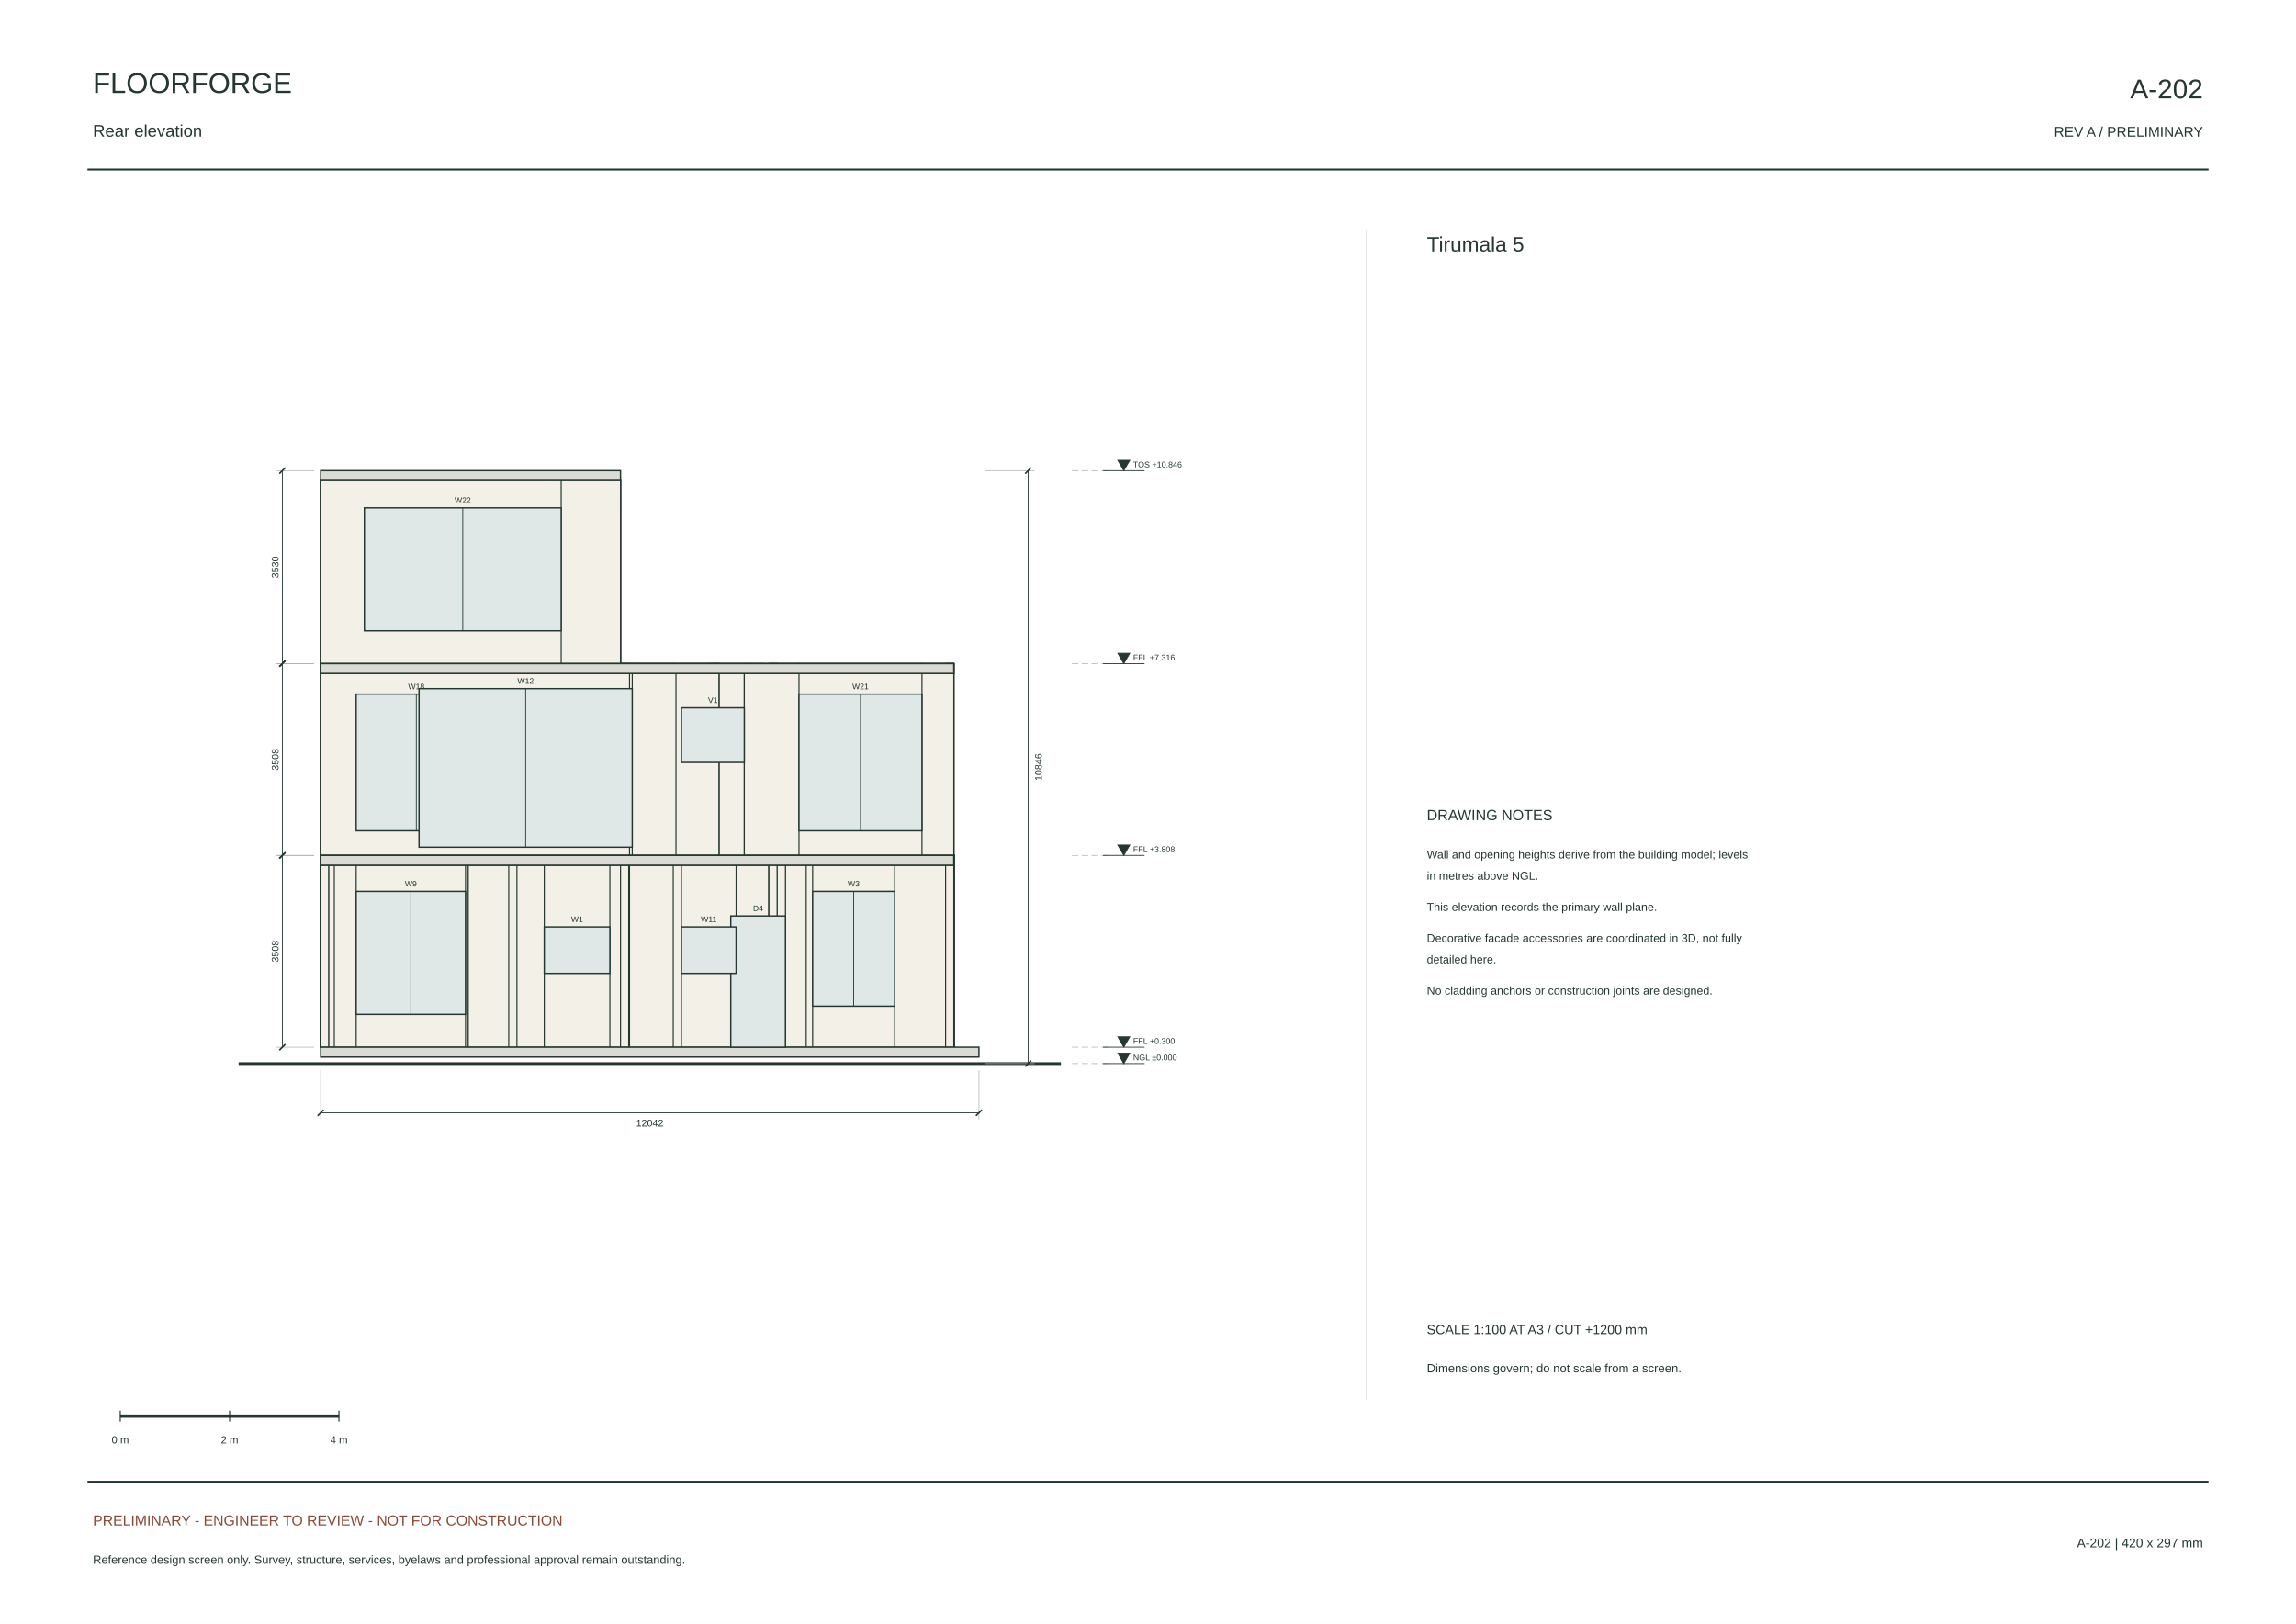
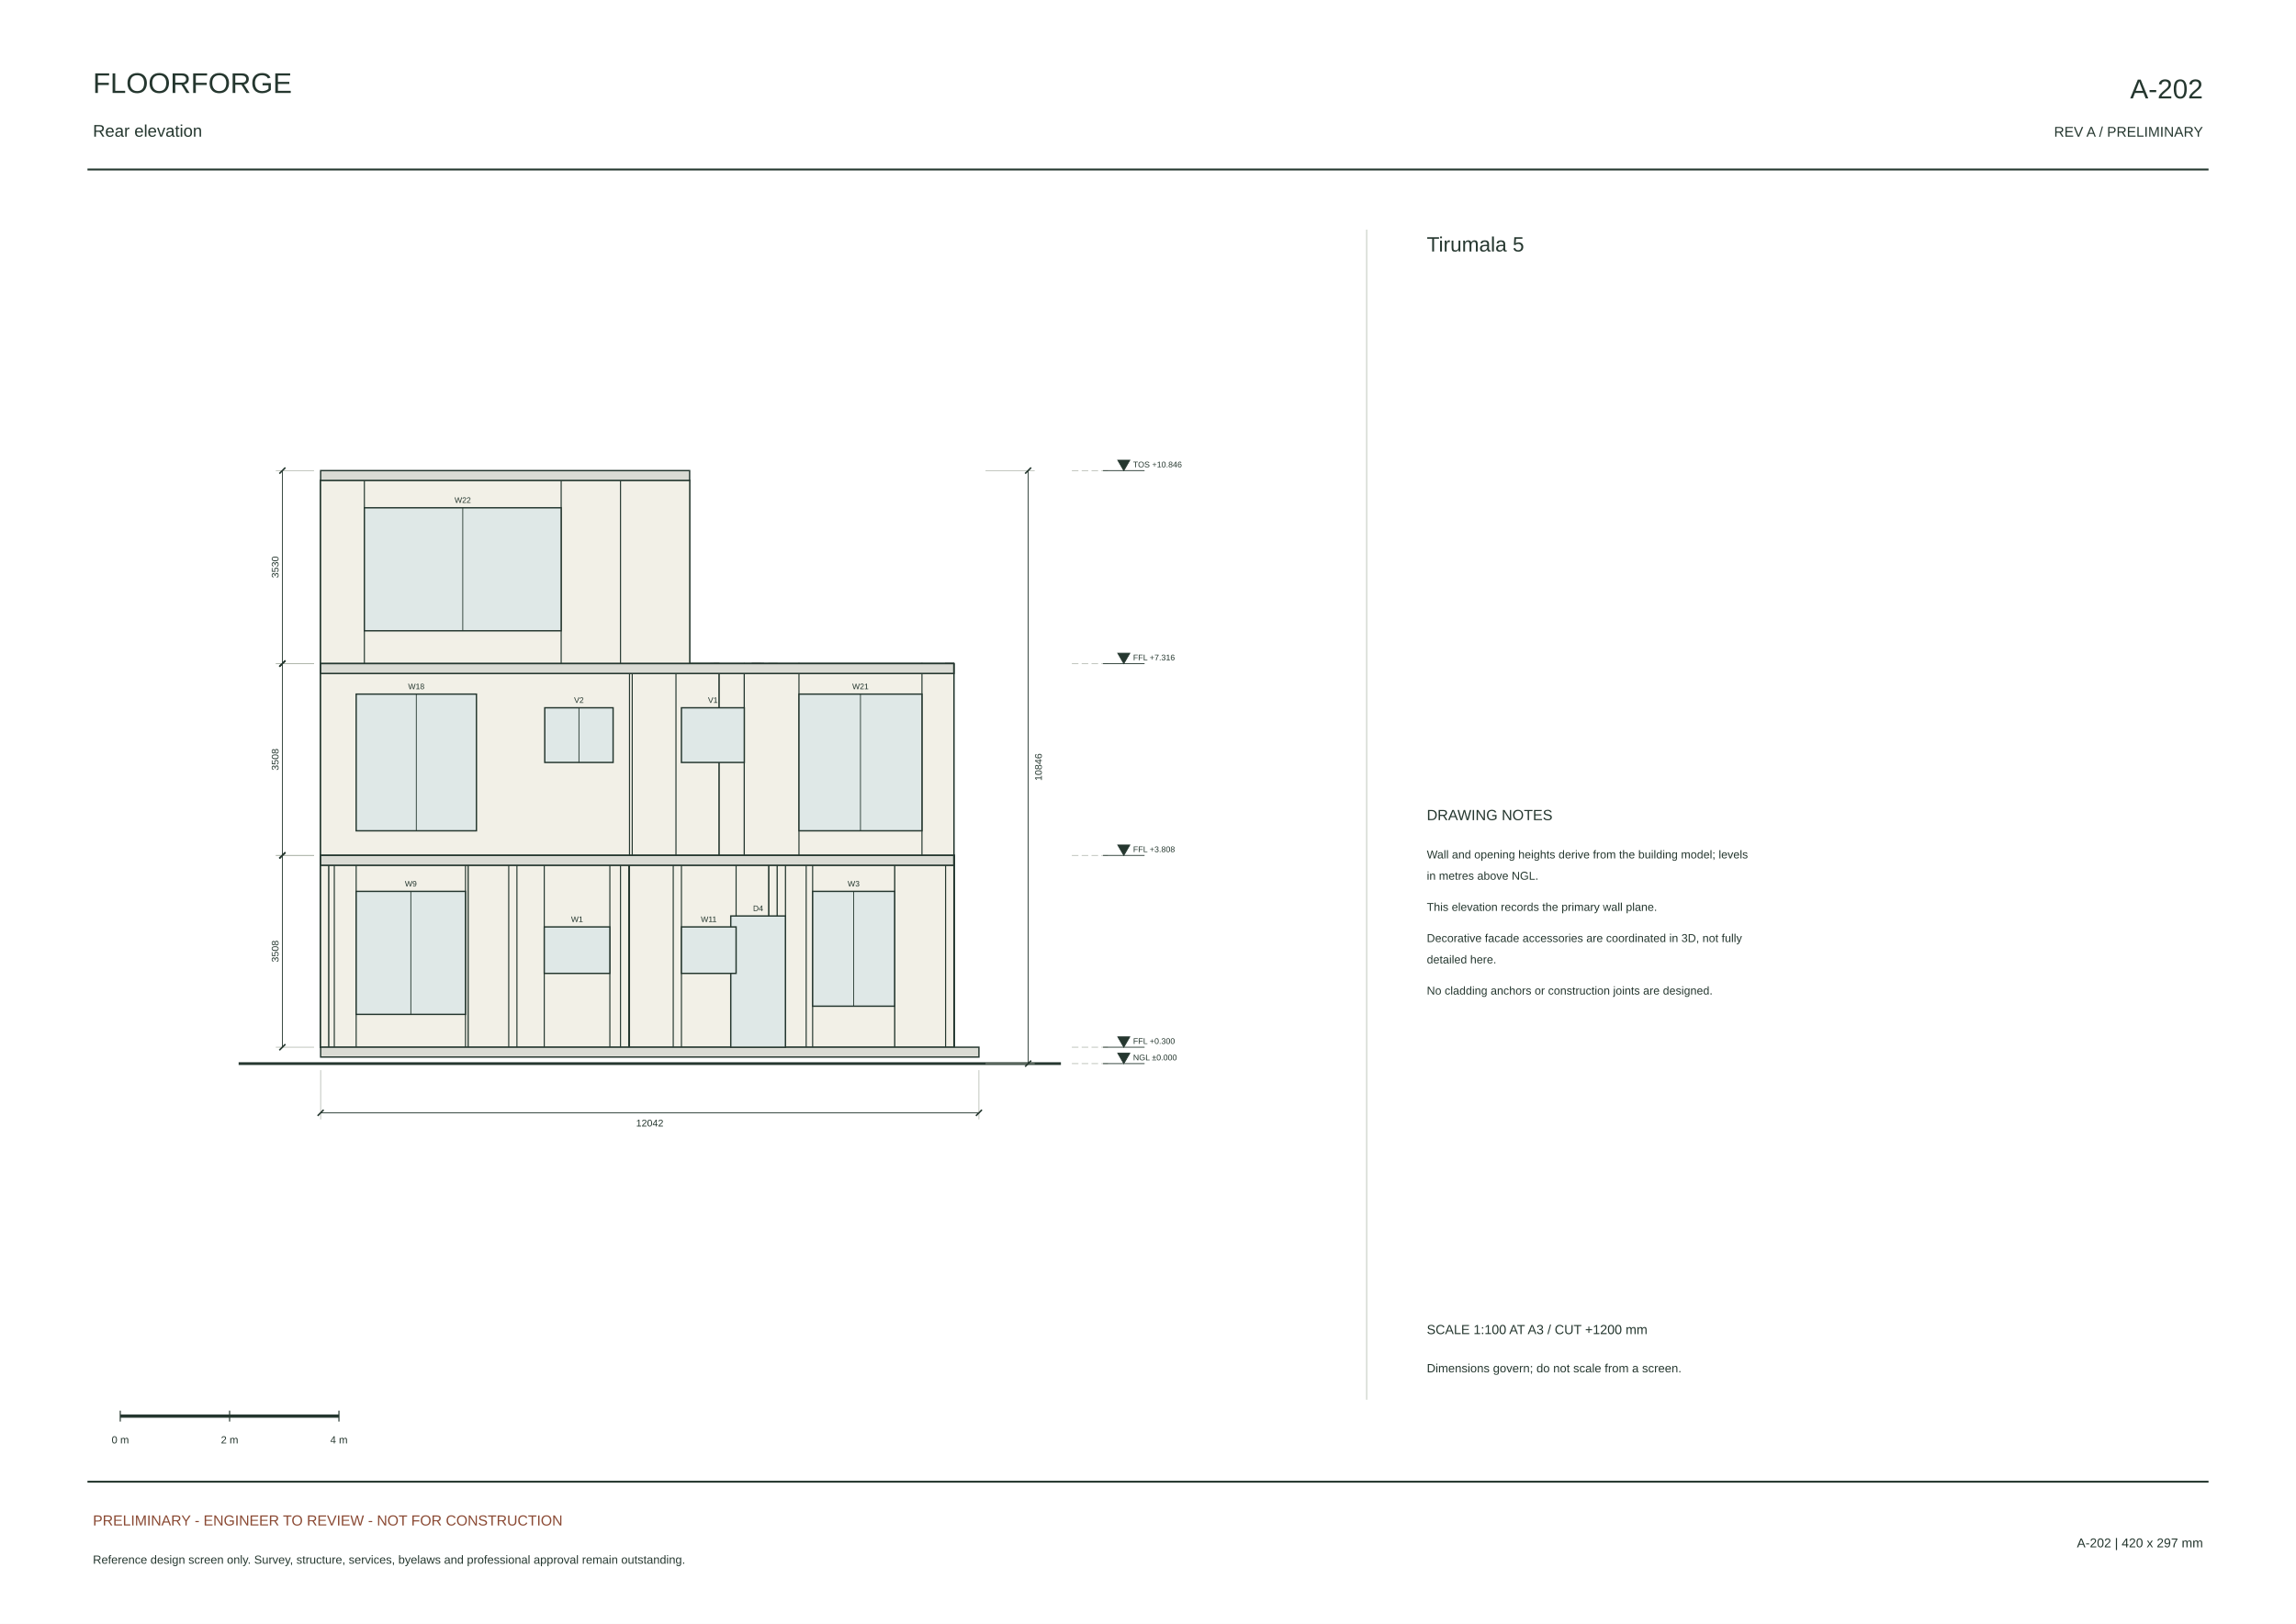
<svg xmlns="http://www.w3.org/2000/svg" width="420mm" height="297mm" viewBox="0 0 420 297">
  <rect width="420" height="297" fill="white" />
  <g font-family="Arial,Helvetica,sans-serif">
    <path d="M 16 31 H 404 M 16 271 H 404" stroke="#25372f" stroke-width=".35" />
    <text x="17" y="17" fill="#25372f" font-size="5.2" text-anchor="start">FLOORFORGE</text>
    <text x="17" y="25" fill="#25372f" font-size="3.1" text-anchor="start">Rear elevation</text>
    <text x="403" y="18" fill="#25372f" font-size="5" text-anchor="end">A-202</text>
    <text x="403" y="25" fill="#25372f" font-size="2.6" text-anchor="end">REV A / PRELIMINARY</text>
    <polygon points="124.677,191.53 148.972,191.53 148.972,156.45 124.677,156.45" fill="#f2f0e7" stroke="#25372f" stroke-width="0.2" />
    <polygon points="147.472,191.53 148.972,191.53 148.972,156.45 147.472,156.45" fill="#f2f0e7" stroke="#25372f" stroke-width="0.2" />
    <polygon points="72.344,191.53 73.844,191.53 73.844,156.45 72.344,156.45" fill="#f2f0e7" stroke="#25372f" stroke-width="0.2" />
    <polygon points="71.252,191.53 73.844,191.53 73.844,156.45 71.252,156.45" fill="#f2f0e7" stroke="#25372f" stroke-width="0.2" />
    <polygon points="59.403,191.53 61.153,191.53 61.153,156.45 59.403,156.45" fill="#f2f0e7" stroke="#25372f" stroke-width="0.2" />
    <polygon points="71.252,191.53 73.094,191.53 73.094,156.45 71.252,156.45" fill="#f2f0e7" stroke="#25372f" stroke-width="0.2" />
    <polygon points="58.653,191.53 61.153,191.53 61.153,156.45 58.653,156.45" fill="#f2f0e7" stroke="#25372f" stroke-width="0.2" />
    <polygon points="58.653,191.53 60.153,191.53 60.153,156.45 58.653,156.45" fill="#f2f0e7" stroke="#25372f" stroke-width="0.2" />
    <polygon points="58.653,191.53 60.153,191.53 60.153,156.45 58.653,156.45" fill="#f2f0e7" stroke="#25372f" stroke-width="0.2" />
    <polygon points="147.472,191.53 148.972,191.53 148.972,156.45 147.472,156.45" fill="#f2f0e7" stroke="#25372f" stroke-width="0.2" />
    <polygon points="58.653,191.53 60.153,191.53 60.153,156.45 58.653,156.45" fill="#f2f0e7" stroke="#25372f" stroke-width="0.2" />
    <polygon points="143.677,191.53 148.972,191.53 148.972,156.45 143.677,156.45" fill="#f2f0e7" stroke="#25372f" stroke-width="0.2" />
    <polygon points="58.653,191.53 60.153,191.53 60.153,156.45 58.653,156.45" fill="#f2f0e7" stroke="#25372f" stroke-width="0.2" />
    <polygon points="58.653,191.53 60.153,191.53 60.153,156.45 58.653,156.45" fill="#f2f0e7" stroke="#25372f" stroke-width="0.2" />
    <polygon points="58.653,191.53 60.153,191.53 60.153,156.45 58.653,156.45" fill="#f2f0e7" stroke="#25372f" stroke-width="0.2" />
    <polygon points="58.653,191.53 60.153,191.53 60.153,156.45 58.653,156.45" fill="#f2f0e7" stroke="#25372f" stroke-width="0.2" />
    <polygon points="140.653,191.53 143.653,191.53 143.653,156.45 140.653,156.45" fill="#f2f0e7" stroke="#25372f" stroke-width="0.2" />
    <polygon points="58.653,191.53 60.153,191.53 60.153,156.45 58.653,156.45" fill="#f2f0e7" stroke="#25372f" stroke-width="0.2" />
    <polygon points="152.653,191.53 174.476,191.53 174.476,156.45 152.653,156.45" fill="#f2f0e7" stroke="#25372f" stroke-width="0.2" />
    <polygon points="140.653,191.53 142.153,191.53 142.153,156.45 140.653,156.45" fill="#f2f0e7" stroke="#25372f" stroke-width="0.2" />
    <polygon points="58.653,191.53 60.153,191.53 60.153,156.45 58.653,156.45" fill="#f2f0e7" stroke="#25372f" stroke-width="0.2" />
    <polygon points="172.976,191.53 174.476,191.53 174.476,156.45 172.976,156.45" fill="#f2f0e7" stroke="#25372f" stroke-width="0.2" />
    <polygon points="123.153,191.53 125.153,191.53 125.153,156.45 123.153,156.45" fill="#f2f0e7" stroke="#25372f" stroke-width="0.2" />
    <polygon points="140.653,191.53 142.153,191.53 142.153,156.45 140.653,156.45" fill="#f2f0e7" stroke="#25372f" stroke-width="0.2" />
    <polygon points="58.653,191.53 115.153,191.53 115.153,156.45 58.653,156.45" fill="#f2f0e7" stroke="#25372f" stroke-width="0.2" />
    <polygon points="172.976,191.53 174.476,191.53 174.476,156.45 172.976,156.45" fill="#f2f0e7" stroke="#25372f" stroke-width="0.2" />
    <polygon points="123.653,191.53 125.153,191.53 125.153,156.45 123.653,156.45" fill="#f2f0e7" stroke="#25372f" stroke-width="0.2" />
    <polygon points="140.653,191.53 142.153,191.53 142.153,156.45 140.653,156.45" fill="#f2f0e7" stroke="#25372f" stroke-width="0.2" />
    <polygon points="58.653,191.53 60.153,191.53 60.153,156.45 58.653,156.45" fill="#f2f0e7" stroke="#25372f" stroke-width="0.2" />
    <polygon points="172.976,191.53 174.476,191.53 174.476,156.45 172.976,156.45" fill="#f2f0e7" stroke="#25372f" stroke-width="0.2" />
    <polygon points="130.008,191.53 131.508,191.53 131.508,156.45 130.008,156.45" fill="#f2f0e7" stroke="#25372f" stroke-width="0.2" />
    <polygon points="123.653,191.53 125.153,191.53 125.153,156.45 123.653,156.45" fill="#f2f0e7" stroke="#25372f" stroke-width="0.2" />
    <polygon points="140.653,191.53 142.153,191.53 142.153,156.45 140.653,156.45" fill="#f2f0e7" stroke="#25372f" stroke-width="0.2" />
    <polygon points="58.653,191.53 60.153,191.53 60.153,156.45 58.653,156.45" fill="#f2f0e7" stroke="#25372f" stroke-width="0.2" />
    <polygon points="172.976,191.53 174.476,191.53 174.476,156.45 172.976,156.45" fill="#f2f0e7" stroke="#25372f" stroke-width="0.2" />
    <polygon points="130.008,191.53 131.508,191.53 131.508,156.45 130.008,156.45" fill="#f2f0e7" stroke="#25372f" stroke-width="0.2" />
    <polygon points="123.653,191.53 125.153,191.53 125.153,156.45 123.653,156.45" fill="#f2f0e7" stroke="#25372f" stroke-width="0.2" />
    <polygon points="140.653,191.53 142.153,191.53 142.153,156.45 140.653,156.45" fill="#f2f0e7" stroke="#25372f" stroke-width="0.2" />
    <polygon points="58.653,191.53 60.153,191.53 60.153,156.45 58.653,156.45" fill="#f2f0e7" stroke="#25372f" stroke-width="0.2" />
    <polygon points="113.508,191.53 131.508,191.53 131.508,156.45 113.508,156.45" fill="#f2f0e7" stroke="#25372f" stroke-width="0.2" />
    <polygon points="140.653,191.53 142.153,191.53 142.153,156.45 140.653,156.45" fill="#f2f0e7" stroke="#25372f" stroke-width="0.2" />
    <polygon points="58.653,191.53 60.153,191.53 60.153,156.45 58.653,156.45" fill="#f2f0e7" stroke="#25372f" stroke-width="0.2" />
    <polygon points="130.008,191.53 131.508,191.53 131.508,156.45 130.008,156.45" fill="#f2f0e7" stroke="#25372f" stroke-width="0.2" />
    <polygon points="113.508,191.53 115.008,191.53 115.008,156.45 113.508,156.45" fill="#f2f0e7" stroke="#25372f" stroke-width="0.2" />
    <polygon points="140.653,191.53 142.153,191.53 142.153,156.45 140.653,156.45" fill="#f2f0e7" stroke="#25372f" stroke-width="0.2" />
    <polygon points="58.653,191.53 60.153,191.53 60.153,156.45 58.653,156.45" fill="#f2f0e7" stroke="#25372f" stroke-width="0.2" />
    <polygon points="130.008,191.53 131.508,191.53 131.508,156.45 130.008,156.45" fill="#f2f0e7" stroke="#25372f" stroke-width="0.2" />
    <polygon points="140.653,191.53 142.153,191.53 142.153,156.45 140.653,156.45" fill="#f2f0e7" stroke="#25372f" stroke-width="0.2" />
    <polygon points="58.653,191.53 60.153,191.53 60.153,156.45 58.653,156.45" fill="#f2f0e7" stroke="#25372f" stroke-width="0.2" />
    <polygon points="140.653,191.53 142.153,191.53 142.153,156.45 140.653,156.45" fill="#f2f0e7" stroke="#25372f" stroke-width="0.2" />
    <polygon points="58.653,191.53 60.153,191.53 60.153,156.45 58.653,156.45" fill="#f2f0e7" stroke="#25372f" stroke-width="0.2" />
    <polygon points="172.976,191.53 174.476,191.53 174.476,156.45 172.976,156.45" fill="#f2f0e7" stroke="#25372f" stroke-width="0.2" />
    <polygon points="140.653,191.53 142.153,191.53 142.153,156.45 140.653,156.45" fill="#f2f0e7" stroke="#25372f" stroke-width="0.2" />
    <polygon points="58.653,191.53 60.153,191.53 60.153,156.45 58.653,156.45" fill="#f2f0e7" stroke="#25372f" stroke-width="0.2" />
    <polygon points="113.508,191.53 115.008,191.53 115.008,156.45 113.508,156.45" fill="#f2f0e7" stroke="#25372f" stroke-width="0.2" />
    <polygon points="140.653,191.53 174.476,191.53 174.476,156.45 140.653,156.45" fill="#f2f0e7" stroke="#25372f" stroke-width="0.2" />
    <polygon points="58.653,191.53 60.153,191.53 60.153,156.45 58.653,156.45" fill="#f2f0e7" stroke="#25372f" stroke-width="0.2" />
    <polygon points="130.008,191.53 131.508,191.53 131.508,156.45 130.008,156.45" fill="#f2f0e7" stroke="#25372f" stroke-width="0.2" />
    <polygon points="113.508,191.53 115.008,191.53 115.008,156.45 113.508,156.45" fill="#f2f0e7" stroke="#25372f" stroke-width="0.2" />
    <polygon points="140.653,191.53 174.476,191.53 174.476,156.45 140.653,156.45" fill="#f2f0e7" stroke="#25372f" stroke-width="0.2" />
    <polygon points="58.653,191.53 60.153,191.53 60.153,156.45 58.653,156.45" fill="#f2f0e7" stroke="#25372f" stroke-width="0.2" />
    <polygon points="130.008,191.53 131.508,191.53 131.508,156.45 130.008,156.45" fill="#f2f0e7" stroke="#25372f" stroke-width="0.2" />
    <polygon points="113.508,191.53 115.008,191.53 115.008,156.45 113.508,156.45" fill="#f2f0e7" stroke="#25372f" stroke-width="0.2" />
    <polygon points="140.653,191.53 142.153,191.53 142.153,156.45 140.653,156.45" fill="#f2f0e7" stroke="#25372f" stroke-width="0.2" />
    <polygon points="172.976,191.53 174.476,191.53 174.476,156.45 172.976,156.45" fill="#f2f0e7" stroke="#25372f" stroke-width="0.2" />
    <polygon points="58.653,191.53 60.153,191.53 60.153,156.45 58.653,156.45" fill="#f2f0e7" stroke="#25372f" stroke-width="0.2" />
    <polygon points="130.008,191.53 131.508,191.53 131.508,156.45 130.008,156.45" fill="#f2f0e7" stroke="#25372f" stroke-width="0.2" />
    <polygon points="113.508,191.53 115.008,191.53 115.008,156.45 113.508,156.45" fill="#f2f0e7" stroke="#25372f" stroke-width="0.2" />
    <polygon points="172.976,191.53 174.476,191.53 174.476,156.45 172.976,156.45" fill="#f2f0e7" stroke="#25372f" stroke-width="0.2" />
    <polygon points="58.653,191.53 60.153,191.53 60.153,156.45 58.653,156.45" fill="#f2f0e7" stroke="#25372f" stroke-width="0.2" />
    <polygon points="113.508,191.53 131.508,191.53 131.508,156.45 113.508,156.45" fill="#f2f0e7" stroke="#25372f" stroke-width="0.2" />
    <polygon points="172.976,191.53 174.476,191.53 174.476,156.45 172.976,156.45" fill="#f2f0e7" stroke="#25372f" stroke-width="0.2" />
    <polygon points="58.653,191.53 60.153,191.53 60.153,156.45 58.653,156.45" fill="#f2f0e7" stroke="#25372f" stroke-width="0.2" />
    <polygon points="130.008,191.53 131.508,191.53 131.508,156.45 130.008,156.45" fill="#f2f0e7" stroke="#25372f" stroke-width="0.2" />
    <polygon points="172.976,191.53 174.476,191.53 174.476,156.45 172.976,156.45" fill="#f2f0e7" stroke="#25372f" stroke-width="0.2" />
    <polygon points="58.653,191.53 60.153,191.53 60.153,156.45 58.653,156.45" fill="#f2f0e7" stroke="#25372f" stroke-width="0.2" />
    <polygon points="93.06,191.53 131.508,191.53 131.508,156.45 93.06,156.45" fill="#f2f0e7" stroke="#25372f" stroke-width="0.2" />
    <polygon points="172.976,191.53 174.476,191.53 174.476,156.45 172.976,156.45" fill="#f2f0e7" stroke="#25372f" stroke-width="0.2" />
    <polygon points="58.653,191.53 60.153,191.53 60.153,156.45 58.653,156.45" fill="#f2f0e7" stroke="#25372f" stroke-width="0.2" />
    <polygon points="93.06,191.53 131.508,191.53 131.508,156.45 93.06,156.45" fill="#f2f0e7" stroke="#25372f" stroke-width="0.2" />
    <polygon points="140.653,191.53 142.153,191.53 142.153,156.45 140.653,156.45" fill="#f2f0e7" stroke="#25372f" stroke-width="0.2" />
    <polygon points="172.976,191.53 174.476,191.53 174.476,156.45 172.976,156.45" fill="#f2f0e7" stroke="#25372f" stroke-width="0.2" />
    <polygon points="58.653,191.53 60.153,191.53 60.153,156.45 58.653,156.45" fill="#f2f0e7" stroke="#25372f" stroke-width="0.2" />
    <polygon points="93.06,191.53 142.153,191.53 142.153,156.45 93.06,156.45" fill="#f2f0e7" stroke="#25372f" stroke-width="0.2" />
    <polygon points="172.976,191.53 174.476,191.53 174.476,156.45 172.976,156.45" fill="#f2f0e7" stroke="#25372f" stroke-width="0.2" />
    <polygon points="58.653,191.53 60.153,191.53 60.153,156.45 58.653,156.45" fill="#f2f0e7" stroke="#25372f" stroke-width="0.2" />
    <polygon points="93.06,191.53 94.56,191.53 94.56,156.45 93.06,156.45" fill="#f2f0e7" stroke="#25372f" stroke-width="0.2" />
    <polygon points="118.944,191.53 142.153,191.53 142.153,156.45 118.944,156.45" fill="#f2f0e7" stroke="#25372f" stroke-width="0.2" />
    <polygon points="172.976,191.53 174.476,191.53 174.476,156.45 172.976,156.45" fill="#f2f0e7" stroke="#25372f" stroke-width="0.2" />
    <polygon points="58.653,191.53 60.153,191.53 60.153,156.45 58.653,156.45" fill="#f2f0e7" stroke="#25372f" stroke-width="0.2" />
    <polygon points="93.06,191.53 94.56,191.53 94.56,156.45 93.06,156.45" fill="#f2f0e7" stroke="#25372f" stroke-width="0.2" />
    <polygon points="118.944,191.53 120.444,191.53 120.444,156.45 118.944,156.45" fill="#f2f0e7" stroke="#25372f" stroke-width="0.2" />
    <polygon points="140.653,191.53 142.153,191.53 142.153,156.45 140.653,156.45" fill="#f2f0e7" stroke="#25372f" stroke-width="0.2" />
    <polygon points="172.976,191.53 174.476,191.53 174.476,156.45 172.976,156.45" fill="#f2f0e7" stroke="#25372f" stroke-width="0.2" />
    <polygon points="58.653,191.53 60.153,191.53 60.153,156.45 58.653,156.45" fill="#f2f0e7" stroke="#25372f" stroke-width="0.2" />
    <polygon points="118.944,191.53 120.444,191.53 120.444,156.45 118.944,156.45" fill="#f2f0e7" stroke="#25372f" stroke-width="0.2" />
    <polygon points="172.976,191.53 174.476,191.53 174.476,156.45 172.976,156.45" fill="#f2f0e7" stroke="#25372f" stroke-width="0.2" />
    <polygon points="58.653,191.53 60.153,191.53 60.153,156.45 58.653,156.45" fill="#f2f0e7" stroke="#25372f" stroke-width="0.2" />
    <polygon points="118.944,191.53 120.444,191.53 120.444,156.45 118.944,156.45" fill="#f2f0e7" stroke="#25372f" stroke-width="0.2" />
    <polygon points="58.653,191.53 60.153,191.53 60.153,156.45 58.653,156.45" fill="#f2f0e7" stroke="#25372f" stroke-width="0.2" />
    <polygon points="118.944,191.53 120.444,191.53 120.444,156.45 118.944,156.45" fill="#f2f0e7" stroke="#25372f" stroke-width="0.2" />
    <polygon points="140.653,191.53 142.153,191.53 142.153,156.45 140.653,156.45" fill="#f2f0e7" stroke="#25372f" stroke-width="0.2" />
    <polygon points="58.653,191.53 60.153,191.53 60.153,156.45 58.653,156.45" fill="#f2f0e7" stroke="#25372f" stroke-width="0.2" />
    <polygon points="118.944,191.53 120.444,191.53 120.444,156.45 118.944,156.45" fill="#f2f0e7" stroke="#25372f" stroke-width="0.2" />
    <polygon points="140.653,191.53 142.153,191.53 142.153,156.45 140.653,156.45" fill="#f2f0e7" stroke="#25372f" stroke-width="0.2" />
    <polygon points="93.06,191.53 94.56,191.53 94.56,156.45 93.06,156.45" fill="#f2f0e7" stroke="#25372f" stroke-width="0.2" />
    <polygon points="58.653,191.53 60.153,191.53 60.153,156.45 58.653,156.45" fill="#f2f0e7" stroke="#25372f" stroke-width="0.2" />
    <polygon points="118.944,191.53 120.444,191.53 120.444,156.45 118.944,156.45" fill="#f2f0e7" stroke="#25372f" stroke-width="0.2" />
    <polygon points="140.653,191.53 142.153,191.53 142.153,156.45 140.653,156.45" fill="#f2f0e7" stroke="#25372f" stroke-width="0.2" />
    <polygon points="93.06,191.53 94.56,191.53 94.56,156.45 93.06,156.45" fill="#f2f0e7" stroke="#25372f" stroke-width="0.2" />
    <polygon points="58.653,191.53 60.153,191.53 60.153,156.45 58.653,156.45" fill="#f2f0e7" stroke="#25372f" stroke-width="0.2" />
    <polygon points="172.976,191.53 174.476,191.53 174.476,156.45 172.976,156.45" fill="#f2f0e7" stroke="#25372f" stroke-width="0.2" />
    <polygon points="111.56,191.53 124.653,191.53 124.653,156.45 111.56,156.45" fill="#f2f0e7" stroke="#25372f" stroke-width="0.2" />
    <polygon points="134.653,191.53 148.653,191.53 148.653,156.45 134.653,156.45" fill="#f2f0e7" stroke="#25372f" stroke-width="0.2" />
    <polygon points="85.153,191.53 99.56,191.53 99.56,156.45 85.153,156.45" fill="#f2f0e7" stroke="#25372f" stroke-width="0.2" />
    <polygon points="58.653,191.53 65.153,191.53 65.153,156.45 58.653,156.45" fill="#f2f0e7" stroke="#25372f" stroke-width="0.2" />
    <polygon points="163.653,191.53 174.476,191.53 174.476,156.45 163.653,156.45" fill="#f2f0e7" stroke="#25372f" stroke-width="0.2" />
    <polygon points="147.472,191.53 148.972,191.53 148.972,156.45 147.472,156.45" fill="#f2f0e7" stroke="#25372f" stroke-width="0.2" />
    <polygon points="58.653,191.53 60.153,191.53 60.153,156.45 58.653,156.45" fill="#f2f0e7" stroke="#25372f" stroke-width="0.2" />
    <polygon points="60.153,191.53 85.653,191.53 85.653,156.45 60.153,156.45" fill="#f2f0e7" stroke="#25372f" stroke-width="0.2" />
    <polygon points="100.252,191.53 114.677,191.53 114.677,156.45 100.252,156.45" fill="#f2f0e7" stroke="#25372f" stroke-width="0.2" />
    <polygon points="100.252,191.53 101.752,191.53 101.752,156.45 100.252,156.45" fill="#f2f0e7" stroke="#25372f" stroke-width="0.2" />
    <polygon points="130.903,191.53 132.403,191.53 132.403,156.45 130.903,156.45" fill="#f2f0e7" stroke="#25372f" stroke-width="0.2" />
    <polygon points="130.903,191.53 132.403,191.53 132.403,156.45 130.903,156.45" fill="#f2f0e7" stroke="#25372f" stroke-width="0.2" />
    <polygon points="100.252,191.53 113.177,191.53 113.177,156.45 100.252,156.45" fill="#f2f0e7" stroke="#25372f" stroke-width="0.2" />
    <polygon points="129.153,191.53 133.677,191.53 133.677,156.45 129.153,156.45" fill="#f2f0e7" stroke="#25372f" stroke-width="0.2" />
    <polygon points="130.903,191.53 140.653,191.53 140.653,156.45 130.903,156.45" fill="#f2f0e7" stroke="#25372f" stroke-width="0.2" />
    <polygon points="143.653,191.53 152.653,191.53 152.653,156.45 143.653,156.45" fill="#f2f0e7" stroke="#25372f" stroke-width="0.2" />
    <polygon points="130.903,191.53 132.403,191.53 132.403,156.45 130.903,156.45" fill="#f2f0e7" stroke="#25372f" stroke-width="0.2" />
    <polygon points="113.177,191.53 129.153,191.53 129.153,156.45 113.177,156.45" fill="#f2f0e7" stroke="#25372f" stroke-width="0.2" />
    <polygon points="61.153,191.53 71.252,191.53 71.252,156.45 61.153,156.45" fill="#f2f0e7" stroke="#25372f" stroke-width="0.2" />
    <polygon points="110.653,191.53 132.653,191.53 132.653,156.45 110.653,156.45" fill="#f2f0e7" stroke="#25372f" stroke-width="0.2" />
    <polygon points="147.472,191.53 148.972,191.53 148.972,156.45 147.472,156.45" fill="#f2f0e7" stroke="#25372f" stroke-width="0.2" />
    <polygon points="65.153,191.53 85.153,191.53 85.153,156.45 65.153,156.45" fill="#f2f0e7" stroke="#25372f" stroke-width="0.2" />
    <polygon points="172.976,191.53 174.476,191.53 174.476,156.45 172.976,156.45" fill="#f2f0e7" stroke="#25372f" stroke-width="0.2" />
    <polygon points="172.976,191.53 174.476,191.53 174.476,156.45 172.976,156.45" fill="#f2f0e7" stroke="#25372f" stroke-width="0.2" />
    <polygon points="148.653,191.53 163.653,191.53 163.653,156.45 148.653,156.45" fill="#f2f0e7" stroke="#25372f" stroke-width="0.2" />
    <polygon points="85.653,191.53 100.252,191.53 100.252,156.45 85.653,156.45" fill="#f2f0e7" stroke="#25372f" stroke-width="0.2" />
    <polygon points="133.677,191.53 143.677,191.53 143.677,156.45 133.677,156.45" fill="#f2f0e7" stroke="#25372f" stroke-width="0.2" />
    <polygon points="131.508,191.53 140.653,191.53 140.653,156.45 131.508,156.45" fill="#f2f0e7" stroke="#25372f" stroke-width="0.2" />
    <polygon points="115.153,191.53 123.153,191.53 123.153,156.45 115.153,156.45" fill="#f2f0e7" stroke="#25372f" stroke-width="0.2" />
    <polygon points="93.06,191.53 94.56,191.53 94.56,156.45 93.06,156.45" fill="#f2f0e7" stroke="#25372f" stroke-width="0.2" />
    <polygon points="140.653,191.53 142.153,191.53 142.153,156.45 140.653,156.45" fill="#f2f0e7" stroke="#25372f" stroke-width="0.2" />
    <polygon points="140.653,191.53 142.153,191.53 142.153,156.45 140.653,156.45" fill="#f2f0e7" stroke="#25372f" stroke-width="0.2" />
    <polygon points="130.008,191.53 131.508,191.53 131.508,156.45 130.008,156.45" fill="#f2f0e7" stroke="#25372f" stroke-width="0.2" />
    <polygon points="99.56,191.53 111.56,191.53 111.56,156.45 99.56,156.45" fill="#f2f0e7" stroke="#25372f" stroke-width="0.2" />
    <polygon points="113.508,191.53 115.008,191.53 115.008,156.45 113.508,156.45" fill="#f2f0e7" stroke="#25372f" stroke-width="0.2" />
    <polygon points="124.653,191.53 134.653,191.53 134.653,156.45 124.653,156.45" fill="#f2f0e7" stroke="#25372f" stroke-width="0.2" />
    <polygon points="115.153,156.45 123.153,156.45 123.153,121.37 115.153,121.37" fill="#f2f0e7" stroke="#25372f" stroke-width="0.2" />
    <polygon points="93.06,156.45 94.56,156.45 94.56,121.37 93.06,121.37" fill="#f2f0e7" stroke="#25372f" stroke-width="0.2" />
    <polygon points="140.653,156.45 142.153,156.45 142.153,121.37 140.653,121.37" fill="#f2f0e7" stroke="#25372f" stroke-width="0.2" />
-     <polygon points="140.653,156.45 142.153,156.45 142.153,121.37 140.653,121.37" fill="#f2f0e7" stroke="#25372f" stroke-width="0.2" />
+     <polygon points="137.605,156.45 139.105,156.45 139.105,121.37 137.605,121.37" fill="#f2f0e7" stroke="#25372f" stroke-width="0.2" />
    <polygon points="130.653,156.45 139.653,156.45 139.653,121.37 130.653,121.37" fill="#f2f0e7" stroke="#25372f" stroke-width="0.2" />
    <polygon points="123.653,156.45 139.653,156.45 139.653,121.37 123.653,121.37" fill="#f2f0e7" stroke="#25372f" stroke-width="0.2" />
    <polygon points="65.153,156.45 87.153,156.45 87.153,121.37 65.153,121.37" fill="#f2f0e7" stroke="#25372f" stroke-width="0.2" />
    <polygon points="58.653,156.45 60.153,156.45 60.153,121.37 58.653,121.37" fill="#f2f0e7" stroke="#25372f" stroke-width="0.2" />
    <polygon points="146.153,156.45 168.653,156.45 168.653,121.37 146.153,121.37" fill="#f2f0e7" stroke="#25372f" stroke-width="0.2" />
    <polygon points="172.976,156.45 174.476,156.45 174.476,121.37 172.976,121.37" fill="#f2f0e7" stroke="#25372f" stroke-width="0.2" />
    <polygon points="172.976,156.45 174.476,156.45 174.476,121.37 172.976,121.37" fill="#f2f0e7" stroke="#25372f" stroke-width="0.2" />
    <polygon points="146.153,156.45 168.653,156.45 168.653,121.37 146.153,121.37" fill="#f2f0e7" stroke="#25372f" stroke-width="0.2" />
    <polygon points="124.653,156.45 136.153,156.45 136.153,121.37 124.653,121.37" fill="#f2f0e7" stroke="#25372f" stroke-width="0.2" />
    <polygon points="99.653,156.45 112.153,156.45 112.153,121.37 99.653,121.37" fill="#f2f0e7" stroke="#25372f" stroke-width="0.2" />
    <polygon points="130.008,156.45 131.508,156.45 131.508,121.37 130.008,121.37" fill="#f2f0e7" stroke="#25372f" stroke-width="0.2" />
    <polygon points="113.508,156.45 115.008,156.45 115.008,121.37 113.508,121.37" fill="#f2f0e7" stroke="#25372f" stroke-width="0.2" />
    <polygon points="76.653,156.45 115.653,156.45 115.653,121.37 76.653,121.37" fill="#f2f0e7" stroke="#25372f" stroke-width="0.2" />
    <polygon points="58.653,156.45 60.153,156.45 60.153,121.37 58.653,121.37" fill="#f2f0e7" stroke="#25372f" stroke-width="0.2" />
-     <polygon points="139.653,156.45 146.153,156.45 146.153,121.37 139.653,121.37" fill="#f2f0e7" stroke="#25372f" stroke-width="0.2" />
+     <polygon points="137.605,156.45 146.153,156.45 146.153,121.37 137.605,121.37" fill="#f2f0e7" stroke="#25372f" stroke-width="0.2" />
    <polygon points="168.653,156.45 174.476,156.45 174.476,121.37 168.653,121.37" fill="#f2f0e7" stroke="#25372f" stroke-width="0.2" />
-     <polygon points="140.653,156.45 174.476,156.45 174.476,121.37 140.653,121.37" fill="#f2f0e7" stroke="#25372f" stroke-width="0.2" />
+     <polygon points="137.605,156.45 174.476,156.45 174.476,121.37 137.605,121.37" fill="#f2f0e7" stroke="#25372f" stroke-width="0.2" />
    <polygon points="168.653,156.45 174.476,156.45 174.476,121.37 168.653,121.37" fill="#f2f0e7" stroke="#25372f" stroke-width="0.2" />
    <polygon points="136.153,156.45 146.153,156.45 146.153,121.37 136.153,121.37" fill="#f2f0e7" stroke="#25372f" stroke-width="0.2" />
    <polygon points="93.06,156.45 131.508,156.45 131.508,121.37 93.06,121.37" fill="#f2f0e7" stroke="#25372f" stroke-width="0.2" />
    <polygon points="113.508,156.45 131.508,156.45 131.508,121.37 113.508,121.37" fill="#f2f0e7" stroke="#25372f" stroke-width="0.2" />
    <polygon points="87.153,156.45 99.653,156.45 99.653,121.37 87.153,121.37" fill="#f2f0e7" stroke="#25372f" stroke-width="0.2" />
    <polygon points="58.653,156.45 65.153,156.45 65.153,121.37 58.653,121.37" fill="#f2f0e7" stroke="#25372f" stroke-width="0.2" />
    <polygon points="115.653,156.45 123.653,156.45 123.653,121.37 115.653,121.37" fill="#f2f0e7" stroke="#25372f" stroke-width="0.2" />
    <polygon points="58.653,156.45 76.653,156.45 76.653,121.37 58.653,121.37" fill="#f2f0e7" stroke="#25372f" stroke-width="0.2" />
    <polygon points="58.653,156.45 115.153,156.45 115.153,121.37 58.653,121.37" fill="#f2f0e7" stroke="#25372f" stroke-width="0.2" />
-     <polygon points="100.153,121.37 110.653,121.37 110.653,87.87 100.153,87.87" fill="#f2f0e7" stroke="#25372f" stroke-width="0.2" />
+     <polygon points="112.008,121.37 113.508,121.37 113.508,87.87 112.008,87.87" fill="#f2f0e7" stroke="#25372f" stroke-width="0.2" />
    <polygon points="112.008,121.37 113.508,121.37 113.508,87.87 112.008,87.87" fill="#f2f0e7" stroke="#25372f" stroke-width="0.2" />
    <polygon points="66.653,121.37 102.653,121.37 102.653,87.87 66.653,87.87" fill="#f2f0e7" stroke="#25372f" stroke-width="0.2" />
    <polygon points="58.653,121.37 60.153,121.37 60.153,87.87 58.653,87.87" fill="#f2f0e7" stroke="#25372f" stroke-width="0.2" />
-     <polygon points="112.008,121.37 113.508,121.37 113.508,87.87 112.008,87.87" fill="#f2f0e7" stroke="#25372f" stroke-width="0.2" />
+     <polygon points="124.653,121.37 126.153,121.37 126.153,87.87 124.653,87.87" fill="#f2f0e7" stroke="#25372f" stroke-width="0.2" />
    <polygon points="58.653,121.37 60.153,121.37 60.153,87.87 58.653,87.87" fill="#f2f0e7" stroke="#25372f" stroke-width="0.2" />
+     <polygon points="58.653,121.37 126.153,121.37 126.153,87.87 58.653,87.87" fill="#f2f0e7" stroke="#25372f" stroke-width="0.2" />
+     <polygon points="58.653,121.37 113.508,121.37 113.508,87.87 58.653,87.87" fill="#f2f0e7" stroke="#25372f" stroke-width="0.2" />
+     <polygon points="112.008,121.37 126.153,121.37 126.153,87.87 112.008,87.87" fill="#f2f0e7" stroke="#25372f" stroke-width="0.2" />
    <polygon points="58.653,121.37 66.653,121.37 66.653,87.87 58.653,87.87" fill="#f2f0e7" stroke="#25372f" stroke-width="0.2" />
-     <polygon points="58.653,121.37 100.153,121.37 100.153,87.87 58.653,87.87" fill="#f2f0e7" stroke="#25372f" stroke-width="0.2" />
-     <polygon points="58.653,121.37 113.508,121.37 113.508,87.87 58.653,87.87" fill="#f2f0e7" stroke="#25372f" stroke-width="0.2" />
-     <polygon points="110.653,121.37 113.508,121.37 113.508,87.87 110.653,87.87" fill="#f2f0e7" stroke="#25372f" stroke-width="0.2" />
    <polygon points="102.653,121.37 113.508,121.37 113.508,87.87 102.653,87.87" fill="#f2f0e7" stroke="#25372f" stroke-width="0.2" />
    <polygon points="58.653,193.33 179.072,193.33 179.072,191.53 58.653,191.53" fill="#dadbd4" stroke="#25372f" stroke-width="0.25" />
    <polygon points="58.653,158.25 174.476,158.25 174.476,156.45 58.653,156.45" fill="#dadbd4" stroke="#25372f" stroke-width="0.25" />
    <polygon points="58.653,158.25 174.476,158.25 174.476,156.45 58.653,156.45" fill="#dadbd4" stroke="#25372f" stroke-width="0.25" />
    <polygon points="58.653,123.17 174.476,123.17 174.476,121.37 58.653,121.37" fill="#dadbd4" stroke="#25372f" stroke-width="0.25" />
    <polygon points="58.653,123.17 174.476,123.17 174.476,121.37 58.653,121.37" fill="#dadbd4" stroke="#25372f" stroke-width="0.25" />
-     <polygon points="58.653,87.87 113.508,87.87 113.508,86.07 58.653,86.07" fill="#dadbd4" stroke="#25372f" stroke-width="0.25" />
+     <polygon points="58.653,87.87 126.153,87.87 126.153,86.07 58.653,86.07" fill="#dadbd4" stroke="#25372f" stroke-width="0.25" />
    <path d="M 43.653 194.53 L 194.072 194.53" fill="none" stroke="#25372f" stroke-width="0.5" />
    <polygon points="65.153,185.53 85.153,185.53 85.153,163.03 65.153,163.03" fill="#dfe8e7" stroke="#25372f" stroke-width="0.25" />
    <path d="M 75.153 185.53 L 75.153 163.03" fill="none" stroke="#25372f" stroke-width="0.15" />
    <text x="75.153" y="162.13" fill="#25372f" font-size="1.45" text-anchor="middle">W9</text>
    <polygon points="148.653,184.03 163.653,184.03 163.653,163.03 148.653,163.03" fill="#dfe8e7" stroke="#25372f" stroke-width="0.25" />
    <path d="M 156.153 184.03 L 156.153 163.03" fill="none" stroke="#25372f" stroke-width="0.15" />
    <text x="156.153" y="162.13" fill="#25372f" font-size="1.45" text-anchor="middle">W3</text>
    <polygon points="133.677,191.53 143.677,191.53 143.677,167.53 133.677,167.53" fill="#dfe8e7" stroke="#25372f" stroke-width="0.25" />
    <text x="138.677" y="166.63" fill="#25372f" font-size="1.45" text-anchor="middle">D4</text>
    <polygon points="99.56,178.03 111.56,178.03 111.56,169.53 99.56,169.53" fill="#dfe8e7" stroke="#25372f" stroke-width="0.25" />
    <text x="105.56" y="168.63" fill="#25372f" font-size="1.45" text-anchor="middle">W1</text>
    <polygon points="124.653,178.03 134.653,178.03 134.653,169.53 124.653,169.53" fill="#dfe8e7" stroke="#25372f" stroke-width="0.25" />
    <text x="129.653" y="168.63" fill="#25372f" font-size="1.45" text-anchor="middle">W11</text>
    <polygon points="65.153,151.95 87.153,151.95 87.153,126.95 65.153,126.95" fill="#dfe8e7" stroke="#25372f" stroke-width="0.25" />
    <path d="M 76.153 151.95 L 76.153 126.95" fill="none" stroke="#25372f" stroke-width="0.15" />
    <text x="76.153" y="126.05" fill="#25372f" font-size="1.45" text-anchor="middle">W18</text>
    <polygon points="146.153,151.95 168.653,151.95 168.653,126.95 146.153,126.95" fill="#dfe8e7" stroke="#25372f" stroke-width="0.25" />
    <path d="M 157.403 151.95 L 157.403 126.95" fill="none" stroke="#25372f" stroke-width="0.15" />
    <text x="157.403" y="126.05" fill="#25372f" font-size="1.45" text-anchor="middle">W21</text>
    <polygon points="124.653,139.45 136.153,139.45 136.153,129.45 124.653,129.45" fill="#dfe8e7" stroke="#25372f" stroke-width="0.25" />
    <text x="130.403" y="128.55" fill="#25372f" font-size="1.45" text-anchor="middle">V1</text>
    <polygon points="99.653,139.45 112.153,139.45 112.153,129.45 99.653,129.45" fill="#dfe8e7" stroke="#25372f" stroke-width="0.25" />
    <path d="M 105.903 139.45 L 105.903 129.45" fill="none" stroke="#25372f" stroke-width="0.15" />
    <text x="105.903" y="128.55" fill="#25372f" font-size="1.45" text-anchor="middle">V2</text>
-     <polygon points="76.653,154.95 115.653,154.95 115.653,125.95 76.653,125.95" fill="#dfe8e7" stroke="#25372f" stroke-width="0.25" />
-     <path d="M 96.153 154.95 L 96.153 125.95" fill="none" stroke="#25372f" stroke-width="0.15" />
-     <text x="96.153" y="125.05" fill="#25372f" font-size="1.45" text-anchor="middle">W12</text>
    <polygon points="66.653,115.37 102.653,115.37 102.653,92.87 66.653,92.87" fill="#dfe8e7" stroke="#25372f" stroke-width="0.25" />
    <path d="M 84.653 115.37 L 84.653 92.87" fill="none" stroke="#25372f" stroke-width="0.15" />
    <text x="84.653" y="91.97" fill="#25372f" font-size="1.45" text-anchor="middle">W22</text>
    <path d="M 58.653 195.73 L 58.653 204.73" fill="none" stroke="#a8afa4" stroke-width="0.12" />
    <path d="M 179.072 195.73 L 179.072 204.73" fill="none" stroke="#a8afa4" stroke-width="0.12" />
    <path d="M 58.653 203.53 L 179.072 203.53" fill="none" stroke="#25372f" stroke-width="0.15" />
    <path d="M 58.102 204.08 L 59.203 202.98" fill="none" stroke="#25372f" stroke-width="0.28" />
    <path d="M 178.523 204.08 L 179.623 202.98" fill="none" stroke="#25372f" stroke-width="0.28" />
    <text x="118.862" y="206.03" fill="#25372f" font-size="1.8" text-anchor="middle">12042</text>
    <path d="M 180.273 194.53 L 189.273 194.53" fill="none" stroke="#a8afa4" stroke-width="0.12" />
    <path d="M 180.273 86.07 L 189.273 86.07" fill="none" stroke="#a8afa4" stroke-width="0.12" />
    <path d="M 188.072 194.53 L 188.072 86.07" fill="none" stroke="#25372f" stroke-width="0.15" />
    <path d="M 187.523 195.08 L 188.623 193.98" fill="none" stroke="#25372f" stroke-width="0.28" />
    <path d="M 187.523 86.62 L 188.623 85.52" fill="none" stroke="#25372f" stroke-width="0.28" />
    <text x="190.572" y="140.3" fill="#25372f" font-size="1.8" text-anchor="middle" transform="rotate(-90.0 190.5725 140.3)">10846</text>
    <path d="M 57.453 191.53 L 50.453 191.53" fill="none" stroke="#a8afa4" stroke-width="0.12" />
    <path d="M 57.453 156.45 L 50.453 156.45" fill="none" stroke="#a8afa4" stroke-width="0.12" />
    <path d="M 51.653 191.53 L 51.653 156.45" fill="none" stroke="#25372f" stroke-width="0.15" />
    <path d="M 51.102 192.08 L 52.203 190.98" fill="none" stroke="#25372f" stroke-width="0.28" />
    <path d="M 51.102 157 L 52.203 155.9" fill="none" stroke="#25372f" stroke-width="0.28" />
    <text x="50.953" y="173.99" fill="#25372f" font-size="1.8" text-anchor="middle" transform="rotate(-90.0 50.9525 173.99)">3508</text>
    <path d="M 57.453 156.45 L 50.453 156.45" fill="none" stroke="#a8afa4" stroke-width="0.12" />
    <path d="M 57.453 121.37 L 50.453 121.37" fill="none" stroke="#a8afa4" stroke-width="0.12" />
    <path d="M 51.653 156.45 L 51.653 121.37" fill="none" stroke="#25372f" stroke-width="0.15" />
    <path d="M 51.102 157 L 52.203 155.9" fill="none" stroke="#25372f" stroke-width="0.28" />
    <path d="M 51.102 121.92 L 52.203 120.82" fill="none" stroke="#25372f" stroke-width="0.28" />
    <text x="50.953" y="138.91" fill="#25372f" font-size="1.8" text-anchor="middle" transform="rotate(-90.0 50.9525 138.91)">3508</text>
    <path d="M 57.453 121.37 L 50.453 121.37" fill="none" stroke="#a8afa4" stroke-width="0.12" />
    <path d="M 57.453 86.07 L 50.453 86.07" fill="none" stroke="#a8afa4" stroke-width="0.12" />
    <path d="M 51.653 121.37 L 51.653 86.07" fill="none" stroke="#25372f" stroke-width="0.15" />
    <path d="M 51.102 121.92 L 52.203 120.82" fill="none" stroke="#25372f" stroke-width="0.28" />
    <path d="M 51.102 86.62 L 52.203 85.52" fill="none" stroke="#25372f" stroke-width="0.28" />
    <text x="50.953" y="103.72" fill="#25372f" font-size="1.8" text-anchor="middle" transform="rotate(-90.0 50.9525 103.72)">3530</text>
    <path d="M 196.072 194.53 L 203.072 194.53" fill="none" stroke="#a8afa4" stroke-width="0.12" stroke-dasharray="1.2 .6" />
    <polygon points="204.472,192.63 206.673,192.63 205.572,194.53" fill="#25372f" stroke="#25372f" stroke-width="0.15" />
    <path d="M 201.773 194.53 L 209.373 194.53" fill="none" stroke="#25372f" stroke-width="0.15" />
    <text x="207.273" y="193.93" fill="#25372f" font-size="1.5" text-anchor="start">NGL ±0.000</text>
    <path d="M 196.072 191.53 L 203.072 191.53" fill="none" stroke="#a8afa4" stroke-width="0.12" stroke-dasharray="1.2 .6" />
    <polygon points="204.472,189.63 206.673,189.63 205.572,191.53" fill="#25372f" stroke="#25372f" stroke-width="0.15" />
    <path d="M 201.773 191.53 L 209.373 191.53" fill="none" stroke="#25372f" stroke-width="0.15" />
    <text x="207.273" y="190.93" fill="#25372f" font-size="1.5" text-anchor="start">FFL +0.300</text>
    <path d="M 196.072 156.45 L 203.072 156.45" fill="none" stroke="#a8afa4" stroke-width="0.12" stroke-dasharray="1.2 .6" />
    <polygon points="204.472,154.55 206.673,154.55 205.572,156.45" fill="#25372f" stroke="#25372f" stroke-width="0.15" />
    <path d="M 201.773 156.45 L 209.373 156.45" fill="none" stroke="#25372f" stroke-width="0.15" />
    <text x="207.273" y="155.85" fill="#25372f" font-size="1.5" text-anchor="start">FFL +3.808</text>
    <path d="M 196.072 121.37 L 203.072 121.37" fill="none" stroke="#a8afa4" stroke-width="0.12" stroke-dasharray="1.2 .6" />
    <polygon points="204.472,119.47 206.673,119.47 205.572,121.37" fill="#25372f" stroke="#25372f" stroke-width="0.15" />
    <path d="M 201.773 121.37 L 209.373 121.37" fill="none" stroke="#25372f" stroke-width="0.15" />
    <text x="207.273" y="120.77" fill="#25372f" font-size="1.5" text-anchor="start">FFL +7.316</text>
    <path d="M 196.072 86.07 L 203.072 86.07" fill="none" stroke="#a8afa4" stroke-width="0.12" stroke-dasharray="1.2 .6" />
    <polygon points="204.472,84.17 206.673,84.17 205.572,86.07" fill="#25372f" stroke="#25372f" stroke-width="0.15" />
    <path d="M 201.773 86.07 L 209.373 86.07" fill="none" stroke="#25372f" stroke-width="0.15" />
    <text x="207.273" y="85.47" fill="#25372f" font-size="1.5" text-anchor="start">TOS +10.846</text>
    <path d="M 250 42 V 256" stroke="#c9d0c7" stroke-width=".2" />
    <text x="261" y="46" fill="#25372f" font-size="3.8" text-anchor="start">Tirumala 5</text>
    <text x="261" y="150" fill="#25372f" font-size="2.7" text-anchor="start">DRAWING NOTES</text>
    <text x="261" y="157" fill="#25372f" font-size="2.1" text-anchor="start">Wall and opening heights derive from the building model; levels</text>
    <text x="261" y="160.9" fill="#25372f" font-size="2.1" text-anchor="start">in metres above NGL.</text>
    <text x="261" y="166.6" fill="#25372f" font-size="2.1" text-anchor="start">This elevation records the primary wall plane.</text>
    <text x="261" y="172.3" fill="#25372f" font-size="2.1" text-anchor="start">Decorative facade accessories are coordinated in 3D, not fully</text>
    <text x="261" y="176.2" fill="#25372f" font-size="2.1" text-anchor="start">detailed here.</text>
    <text x="261" y="181.9" fill="#25372f" font-size="2.1" text-anchor="start">No cladding anchors or construction joints are designed.</text>
    <text x="261" y="244" fill="#25372f" font-size="2.4" text-anchor="start">SCALE 1:100 AT A3 / CUT +1200 mm</text>
    <text x="261" y="251" fill="#25372f" font-size="2.2" text-anchor="start">Dimensions govern; do not scale from a screen.</text>
    <path d="M 22 259 H 62.0" stroke="#25372f" stroke-width=".6" />
    <path d="M 22.0 258 V 260" stroke="#25372f" stroke-width=".2" />
    <text x="22" y="264" fill="#25372f" font-size="1.9" text-anchor="middle">0 m</text>
    <path d="M 42.0 258 V 260" stroke="#25372f" stroke-width=".2" />
    <text x="42" y="264" fill="#25372f" font-size="1.9" text-anchor="middle">2 m</text>
    <path d="M 62.0 258 V 260" stroke="#25372f" stroke-width=".2" />
    <text x="62" y="264" fill="#25372f" font-size="1.9" text-anchor="middle">4 m</text>
    <text x="17" y="279" fill="#8a4933" font-size="2.65" text-anchor="start">PRELIMINARY - ENGINEER TO REVIEW - NOT FOR CONSTRUCTION</text>
    <text x="17" y="286" fill="#25372f" font-size="2.15" text-anchor="start">Reference design screen only. Survey, structure, services, byelaws and professional approval remain outstanding.</text>
    <text x="403" y="283" fill="#25372f" font-size="2.35" text-anchor="end">A-202  |  420 x 297 mm</text>
  </g>
</svg>
